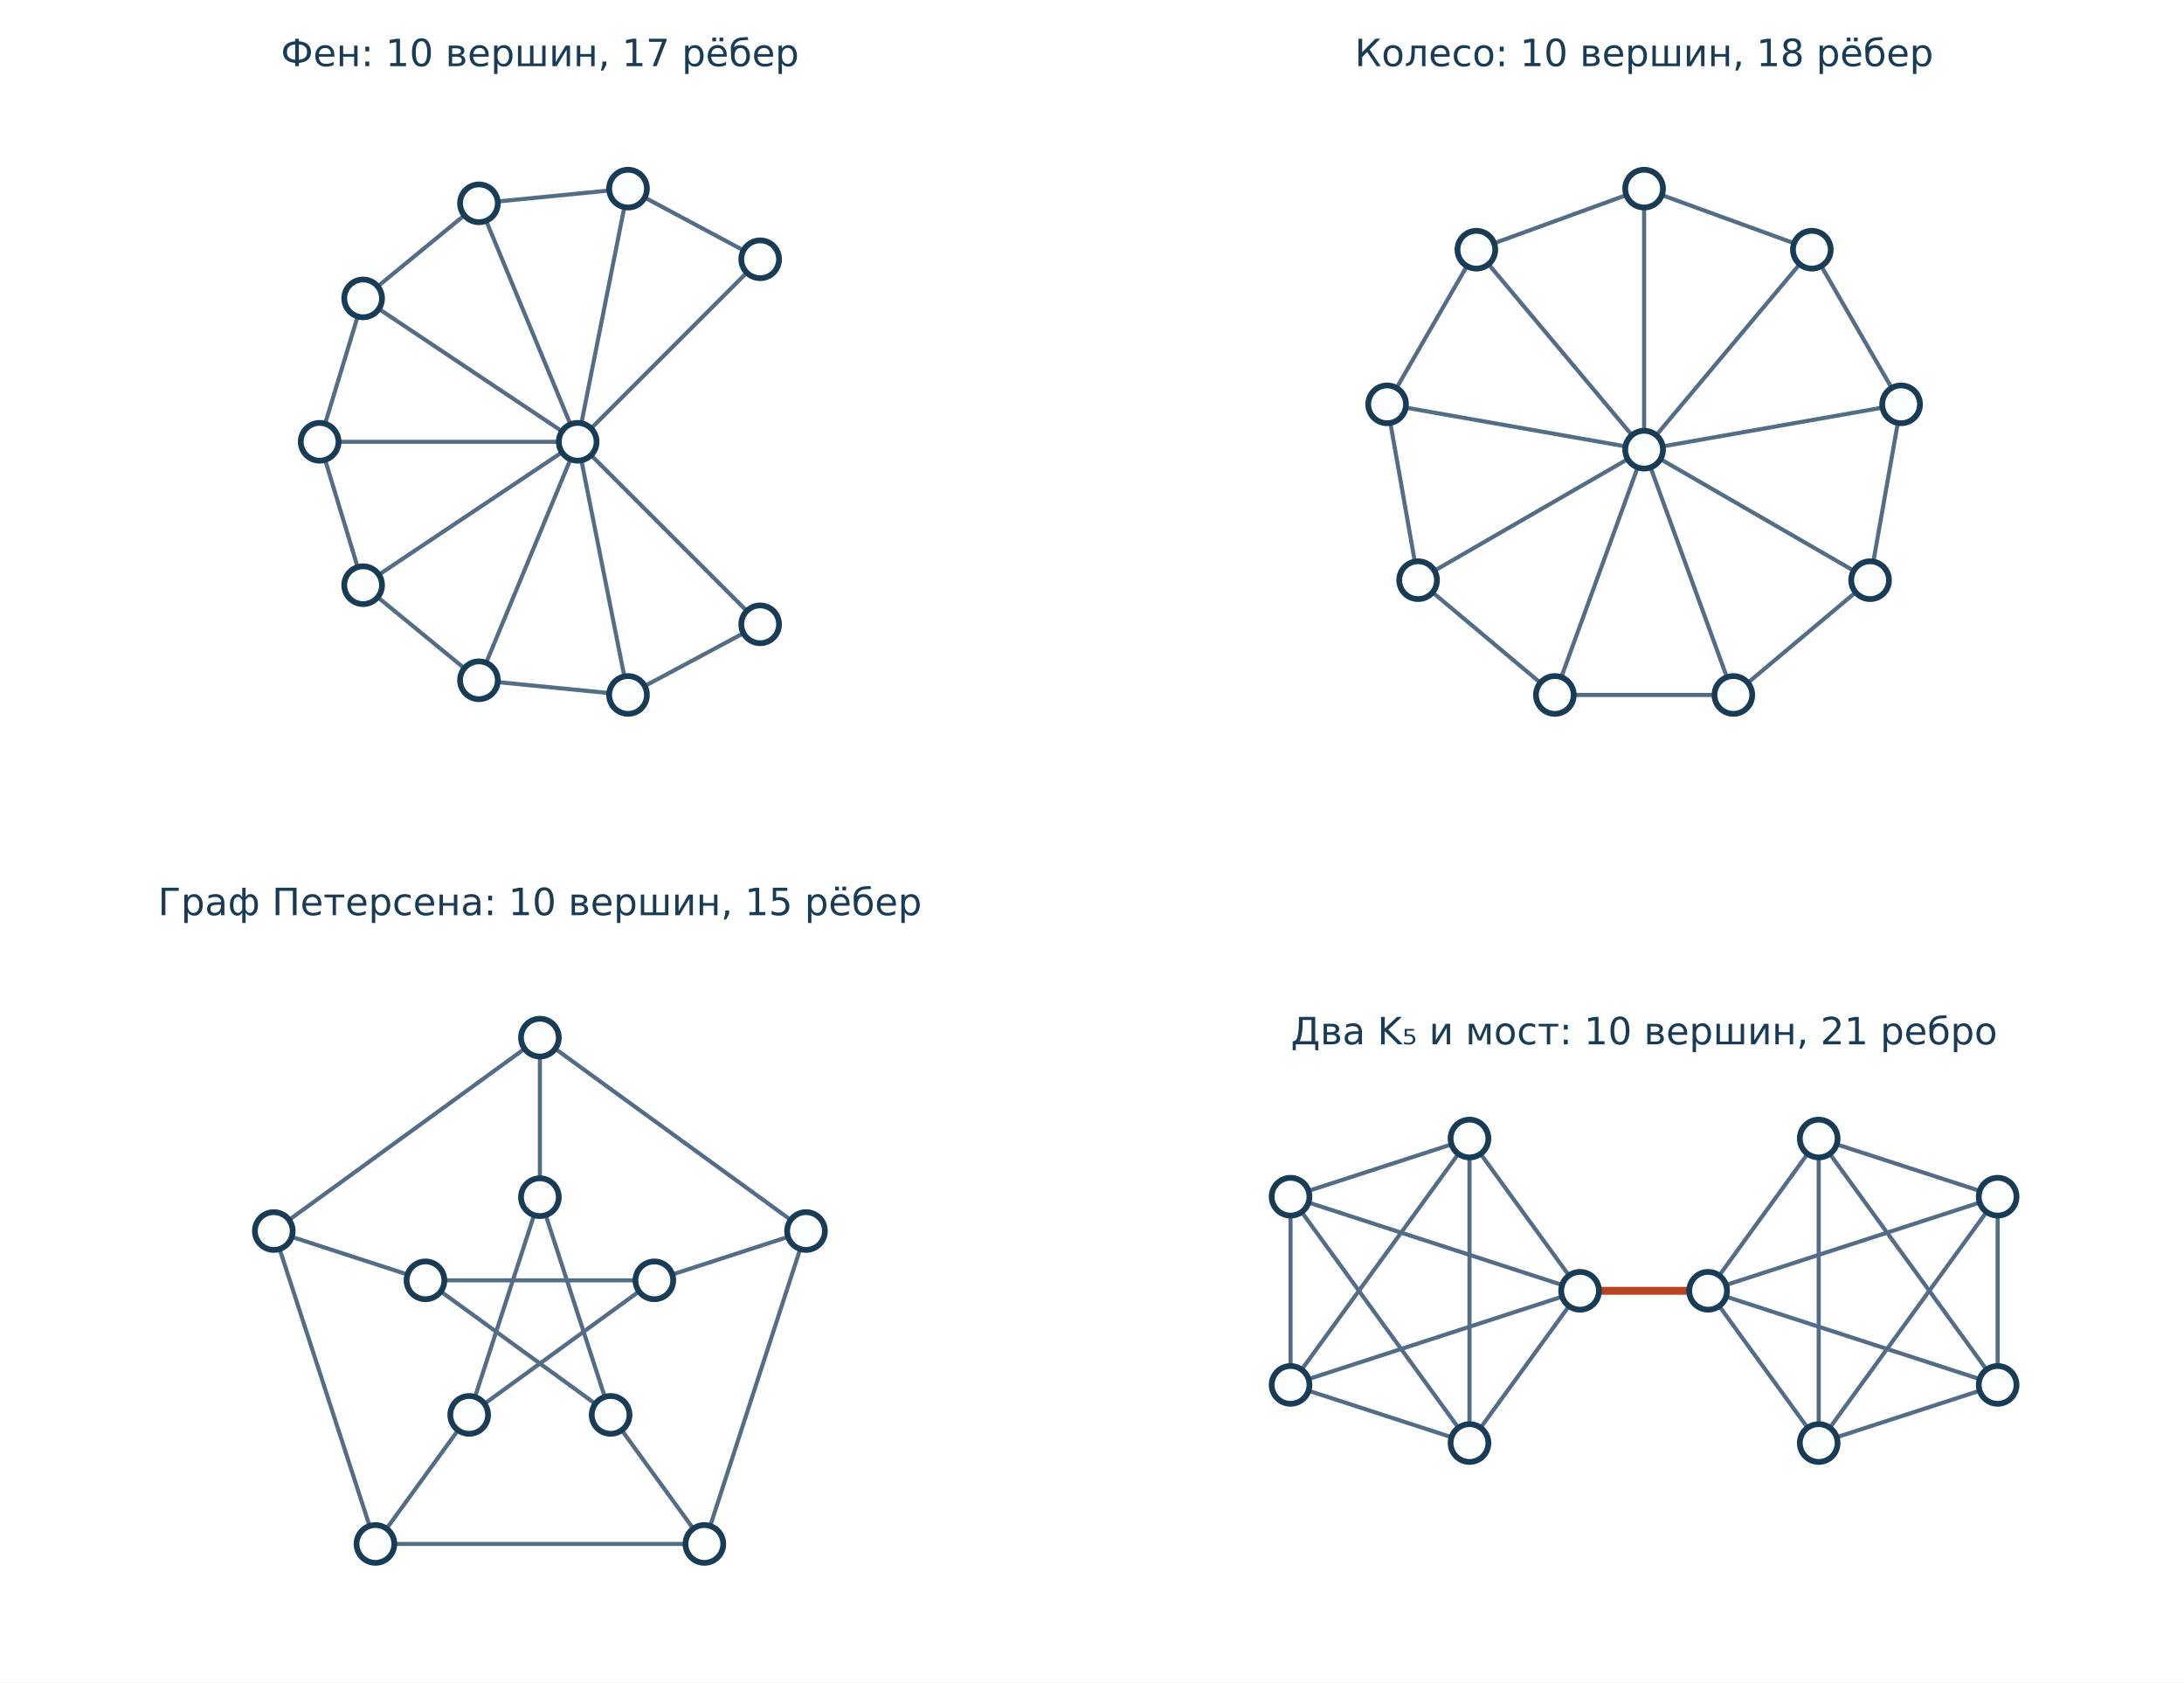
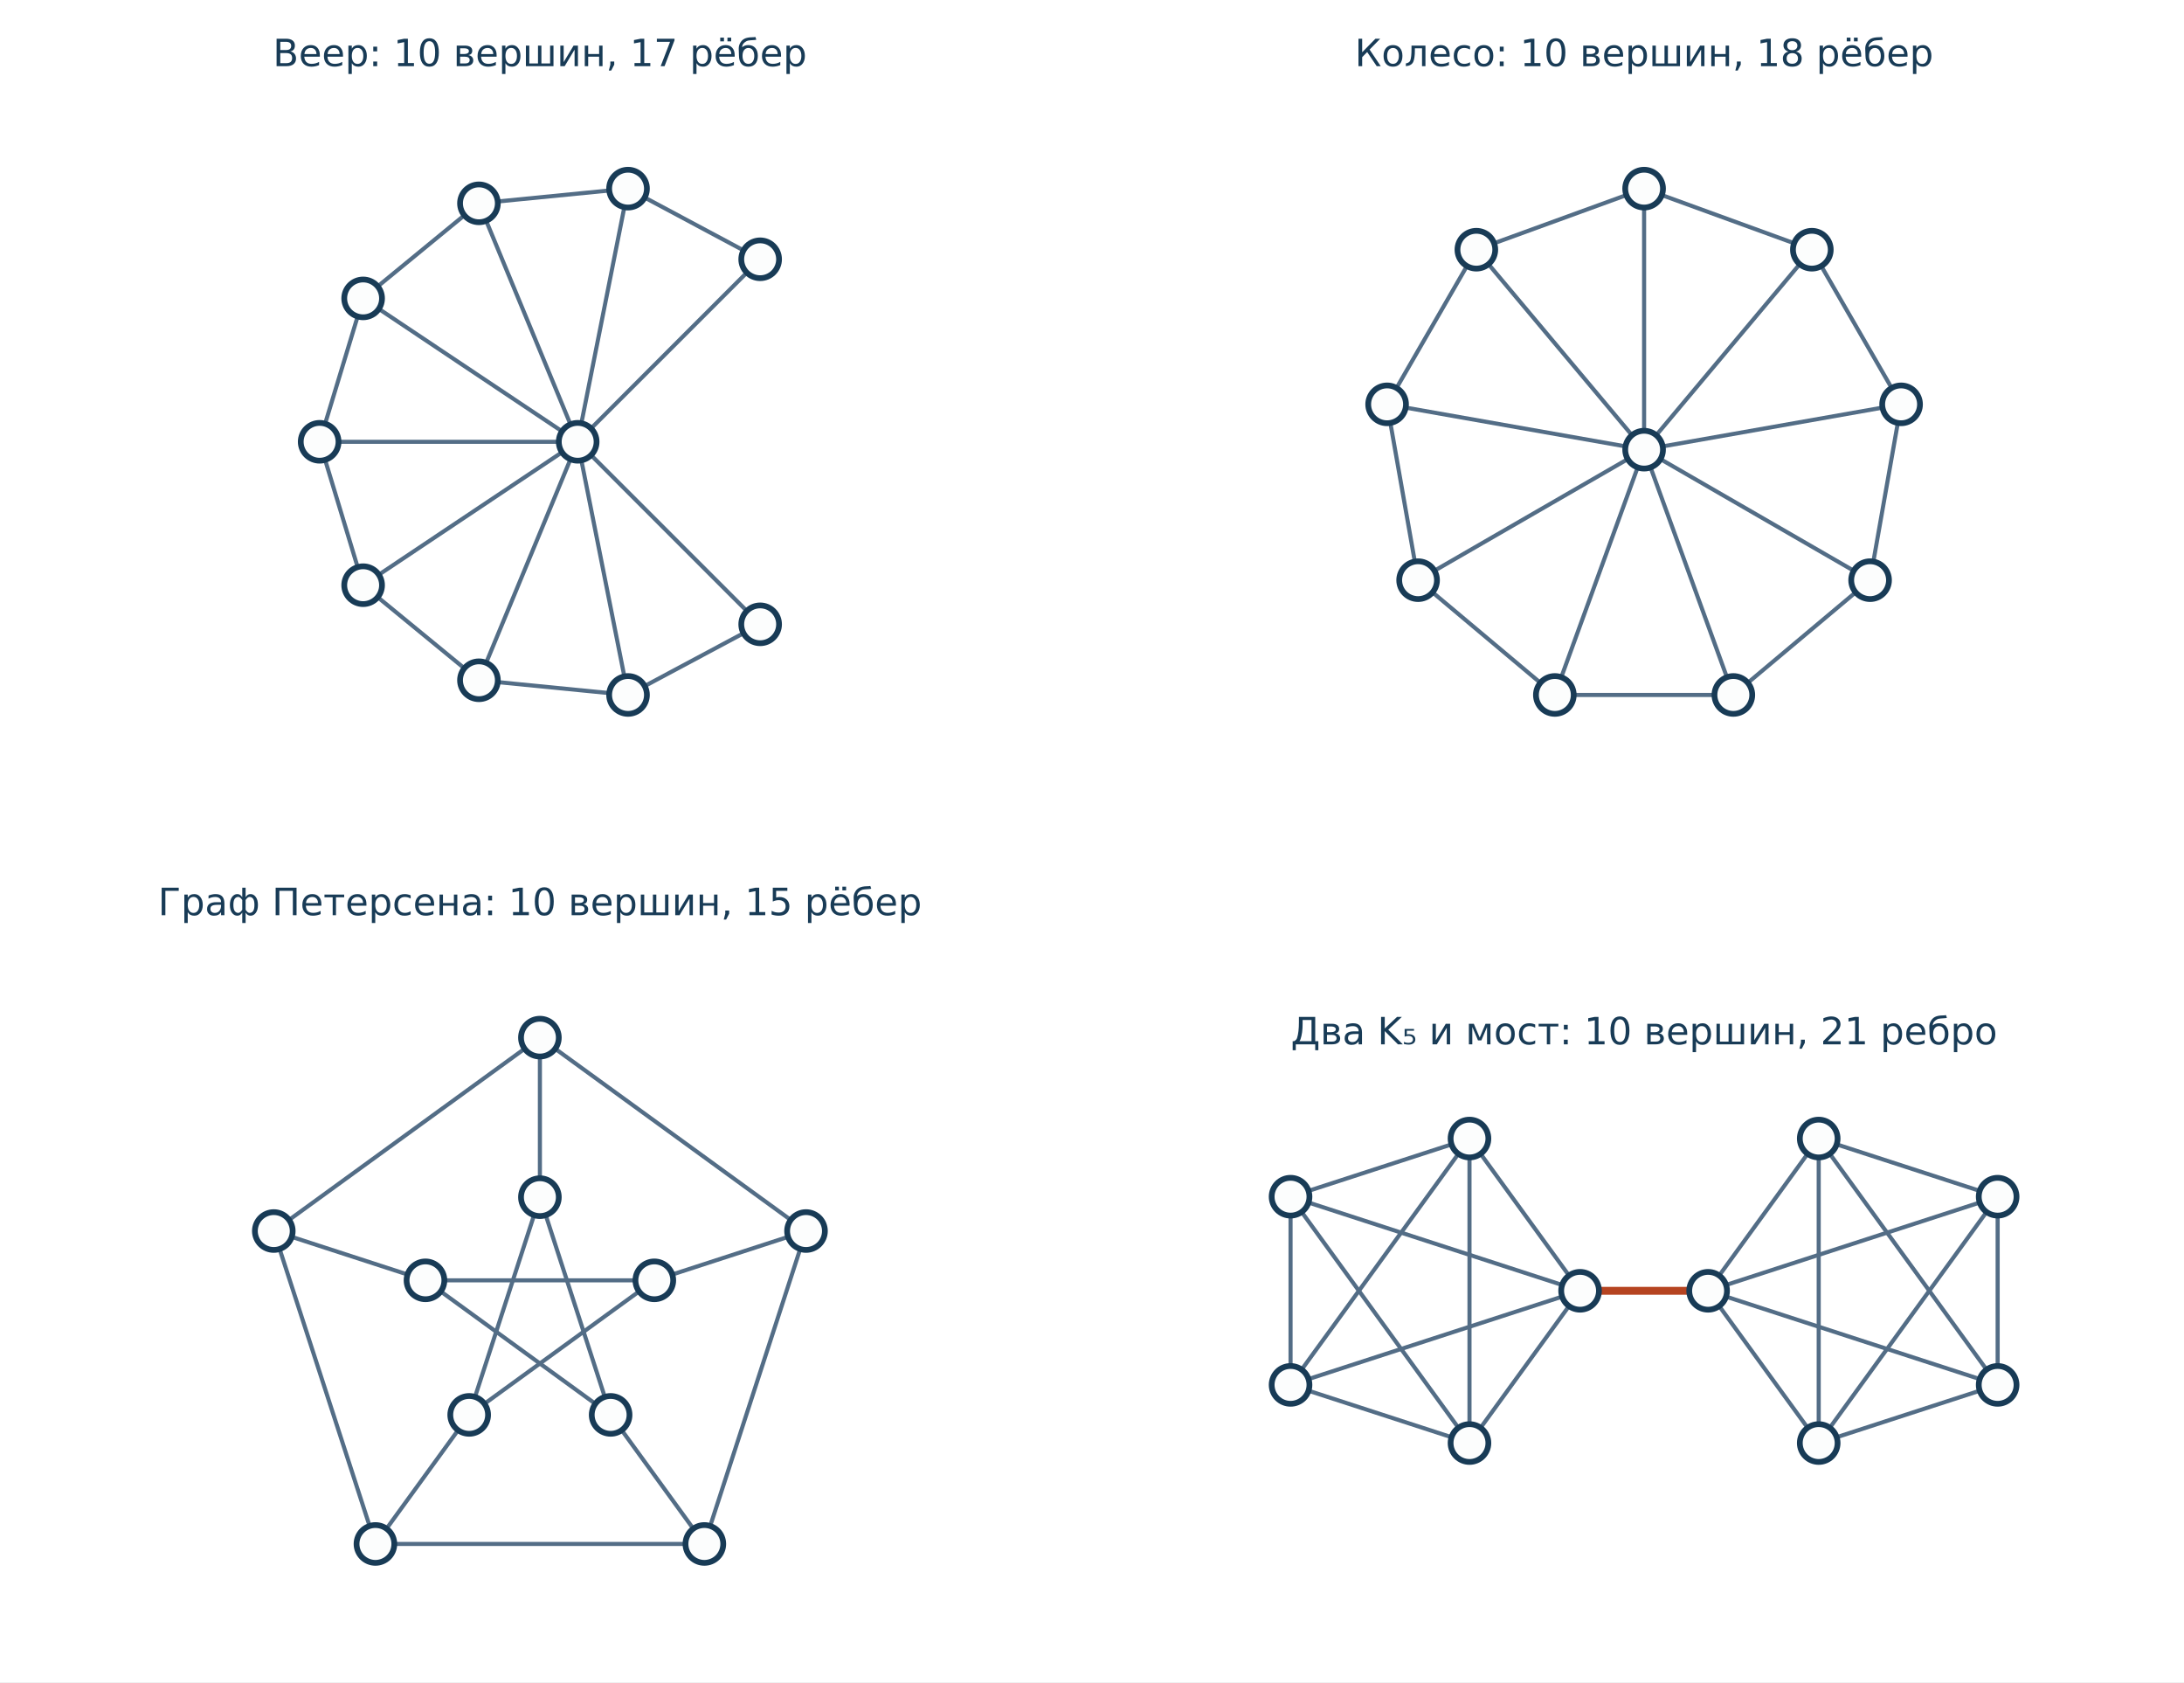
<svg xmlns="http://www.w3.org/2000/svg" xmlns:xlink="http://www.w3.org/1999/xlink" width="720pt" height="554.4pt" viewBox="0 0 720 554.4" version="1.1">
  <defs>
    <style type="text/css">*{stroke-linejoin: round; stroke-linecap: butt}</style>
  </defs>
  <g id="figure_1">
    <g id="patch_1">
      <path d="M 0 554.4  L 720 554.4  L 720 0  L 0 0  z " style="fill: #ffffff" />
    </g>
    <g id="axes_1">
      <g id="line2d_1">
        <path d="M 190.448 145.608  L 250.603 85.453  " clip-path="url(#p3dfa7c9fc0)" style="fill: none; stroke: #536d86; stroke-width: 1.35; stroke-linecap: square" />
      </g>
      <g id="line2d_2">
        <path d="M 190.448 145.608  L 207.044 62.17  " clip-path="url(#p3dfa7c9fc0)" style="fill: none; stroke: #536d86; stroke-width: 1.35; stroke-linecap: square" />
      </g>
      <g id="line2d_3">
        <path d="M 190.448 145.608  L 157.892 67.012  " clip-path="url(#p3dfa7c9fc0)" style="fill: none; stroke: #536d86; stroke-width: 1.35; stroke-linecap: square" />
      </g>
      <g id="line2d_4">
        <path d="M 190.448 145.608  L 119.713 98.344  " clip-path="url(#p3dfa7c9fc0)" style="fill: none; stroke: #536d86; stroke-width: 1.35; stroke-linecap: square" />
      </g>
      <g id="line2d_5">
        <path d="M 190.448 145.608  L 105.376 145.608  " clip-path="url(#p3dfa7c9fc0)" style="fill: none; stroke: #536d86; stroke-width: 1.35; stroke-linecap: square" />
      </g>
      <g id="line2d_6">
        <path d="M 190.448 145.608  L 119.713 192.872  " clip-path="url(#p3dfa7c9fc0)" style="fill: none; stroke: #536d86; stroke-width: 1.35; stroke-linecap: square" />
      </g>
      <g id="line2d_7">
        <path d="M 190.448 145.608  L 157.892 224.204  " clip-path="url(#p3dfa7c9fc0)" style="fill: none; stroke: #536d86; stroke-width: 1.35; stroke-linecap: square" />
      </g>
      <g id="line2d_8">
        <path d="M 190.448 145.608  L 207.044 229.046  " clip-path="url(#p3dfa7c9fc0)" style="fill: none; stroke: #536d86; stroke-width: 1.35; stroke-linecap: square" />
      </g>
      <g id="line2d_9">
        <path d="M 190.448 145.608  L 250.603 205.763  " clip-path="url(#p3dfa7c9fc0)" style="fill: none; stroke: #536d86; stroke-width: 1.35; stroke-linecap: square" />
      </g>
      <g id="line2d_10">
        <path d="M 250.603 85.453  L 207.044 62.17  " clip-path="url(#p3dfa7c9fc0)" style="fill: none; stroke: #536d86; stroke-width: 1.35; stroke-linecap: square" />
      </g>
      <g id="line2d_11">
        <path d="M 207.044 62.17  L 157.892 67.012  " clip-path="url(#p3dfa7c9fc0)" style="fill: none; stroke: #536d86; stroke-width: 1.35; stroke-linecap: square" />
      </g>
      <g id="line2d_12">
        <path d="M 157.892 67.012  L 119.713 98.344  " clip-path="url(#p3dfa7c9fc0)" style="fill: none; stroke: #536d86; stroke-width: 1.35; stroke-linecap: square" />
      </g>
      <g id="line2d_13">
        <path d="M 119.713 98.344  L 105.376 145.608  " clip-path="url(#p3dfa7c9fc0)" style="fill: none; stroke: #536d86; stroke-width: 1.35; stroke-linecap: square" />
      </g>
      <g id="line2d_14">
        <path d="M 105.376 145.608  L 119.713 192.872  " clip-path="url(#p3dfa7c9fc0)" style="fill: none; stroke: #536d86; stroke-width: 1.35; stroke-linecap: square" />
      </g>
      <g id="line2d_15">
        <path d="M 119.713 192.872  L 157.892 224.204  " clip-path="url(#p3dfa7c9fc0)" style="fill: none; stroke: #536d86; stroke-width: 1.35; stroke-linecap: square" />
      </g>
      <g id="line2d_16">
        <path d="M 157.892 224.204  L 207.044 229.046  " clip-path="url(#p3dfa7c9fc0)" style="fill: none; stroke: #536d86; stroke-width: 1.35; stroke-linecap: square" />
      </g>
      <g id="line2d_17">
        <path d="M 207.044 229.046  L 250.603 205.763  " clip-path="url(#p3dfa7c9fc0)" style="fill: none; stroke: #536d86; stroke-width: 1.35; stroke-linecap: square" />
      </g>
      <g id="PathCollection_1">
        <defs>
          <path id="mf66aabf377" d="M 0 6.225  C 1.651 6.225 3.234 5.569 4.402 4.402  C 5.569 3.234 6.225 1.651 6.225 0  C 6.225 -1.651 5.569 -3.234 4.402 -4.402  C 3.234 -5.569 1.651 -6.225 0 -6.225  C -1.651 -6.225 -3.234 -5.569 -4.402 -4.402  C -5.569 -3.234 -6.225 -1.651 -6.225 0  C -6.225 1.651 -5.569 3.234 -4.402 4.402  C -3.234 5.569 -1.651 6.225 0 6.225  z " style="stroke: #183b56; stroke-width: 1.9" />
        </defs>
        <g clip-path="url(#p3dfa7c9fc0)">
          <use xlink:href="#mf66aabf377" x="190.448" y="145.608" style="fill: #fcfdfd; stroke: #183b56; stroke-width: 1.9" />
          <use xlink:href="#mf66aabf377" x="250.603" y="85.453" style="fill: #fcfdfd; stroke: #183b56; stroke-width: 1.9" />
          <use xlink:href="#mf66aabf377" x="207.044" y="62.17" style="fill: #fcfdfd; stroke: #183b56; stroke-width: 1.9" />
          <use xlink:href="#mf66aabf377" x="157.892" y="67.012" style="fill: #fcfdfd; stroke: #183b56; stroke-width: 1.9" />
          <use xlink:href="#mf66aabf377" x="119.713" y="98.344" style="fill: #fcfdfd; stroke: #183b56; stroke-width: 1.9" />
          <use xlink:href="#mf66aabf377" x="105.376" y="145.608" style="fill: #fcfdfd; stroke: #183b56; stroke-width: 1.9" />
          <use xlink:href="#mf66aabf377" x="119.713" y="192.872" style="fill: #fcfdfd; stroke: #183b56; stroke-width: 1.9" />
          <use xlink:href="#mf66aabf377" x="157.892" y="224.204" style="fill: #fcfdfd; stroke: #183b56; stroke-width: 1.9" />
          <use xlink:href="#mf66aabf377" x="207.044" y="229.046" style="fill: #fcfdfd; stroke: #183b56; stroke-width: 1.9" />
          <use xlink:href="#mf66aabf377" x="250.603" y="205.763" style="fill: #fcfdfd; stroke: #183b56; stroke-width: 1.9" />
        </g>
      </g>
      <g id="text_1">
-         <text style="font-size: 12.4px; font-family: 'DejaVu Sans'; text-anchor: middle; fill: #183b56" x="177.989" y="21.808" transform="rotate(-0 177.9892 21.808)">Фен: 10 вершин, 17 рёбер</text>
+         <text style="font-size: 12.4px; font-family: 'DejaVu Sans'; text-anchor: middle; fill: #183b56" x="177.989" y="21.808" transform="rotate(-0 177.9892 21.808)">Веер: 10 вершин, 17 рёбер</text>
      </g>
    </g>
    <g id="axes_2">
      <g id="line2d_18">
        <path d="M 542.011 148.202  L 542.011 62.17  " clip-path="url(#p32f023a377)" style="fill: none; stroke: #536d86; stroke-width: 1.35; stroke-linecap: square" />
      </g>
      <g id="line2d_19">
        <path d="M 542.011 148.202  L 486.711 82.298  " clip-path="url(#p32f023a377)" style="fill: none; stroke: #536d86; stroke-width: 1.35; stroke-linecap: square" />
      </g>
      <g id="line2d_20">
        <path d="M 542.011 148.202  L 457.286 133.263  " clip-path="url(#p32f023a377)" style="fill: none; stroke: #536d86; stroke-width: 1.35; stroke-linecap: square" />
      </g>
      <g id="line2d_21">
        <path d="M 542.011 148.202  L 467.505 191.218  " clip-path="url(#p32f023a377)" style="fill: none; stroke: #536d86; stroke-width: 1.35; stroke-linecap: square" />
      </g>
      <g id="line2d_22">
        <path d="M 542.011 148.202  L 512.586 229.046  " clip-path="url(#p32f023a377)" style="fill: none; stroke: #536d86; stroke-width: 1.35; stroke-linecap: square" />
      </g>
      <g id="line2d_23">
        <path d="M 542.011 148.202  L 571.435 229.046  " clip-path="url(#p32f023a377)" style="fill: none; stroke: #536d86; stroke-width: 1.35; stroke-linecap: square" />
      </g>
      <g id="line2d_24">
        <path d="M 542.011 148.202  L 616.516 191.218  " clip-path="url(#p32f023a377)" style="fill: none; stroke: #536d86; stroke-width: 1.35; stroke-linecap: square" />
      </g>
      <g id="line2d_25">
        <path d="M 542.011 148.202  L 626.735 133.263  " clip-path="url(#p32f023a377)" style="fill: none; stroke: #536d86; stroke-width: 1.35; stroke-linecap: square" />
      </g>
      <g id="line2d_26">
        <path d="M 542.011 148.202  L 597.311 82.298  " clip-path="url(#p32f023a377)" style="fill: none; stroke: #536d86; stroke-width: 1.35; stroke-linecap: square" />
      </g>
      <g id="line2d_27">
        <path d="M 542.011 62.17  L 486.711 82.298  " clip-path="url(#p32f023a377)" style="fill: none; stroke: #536d86; stroke-width: 1.35; stroke-linecap: square" />
      </g>
      <g id="line2d_28">
        <path d="M 486.711 82.298  L 457.286 133.263  " clip-path="url(#p32f023a377)" style="fill: none; stroke: #536d86; stroke-width: 1.35; stroke-linecap: square" />
      </g>
      <g id="line2d_29">
        <path d="M 457.286 133.263  L 467.505 191.218  " clip-path="url(#p32f023a377)" style="fill: none; stroke: #536d86; stroke-width: 1.35; stroke-linecap: square" />
      </g>
      <g id="line2d_30">
        <path d="M 467.505 191.218  L 512.586 229.046  " clip-path="url(#p32f023a377)" style="fill: none; stroke: #536d86; stroke-width: 1.35; stroke-linecap: square" />
      </g>
      <g id="line2d_31">
        <path d="M 512.586 229.046  L 571.435 229.046  " clip-path="url(#p32f023a377)" style="fill: none; stroke: #536d86; stroke-width: 1.35; stroke-linecap: square" />
      </g>
      <g id="line2d_32">
        <path d="M 571.435 229.046  L 616.516 191.218  " clip-path="url(#p32f023a377)" style="fill: none; stroke: #536d86; stroke-width: 1.35; stroke-linecap: square" />
      </g>
      <g id="line2d_33">
        <path d="M 616.516 191.218  L 626.735 133.263  " clip-path="url(#p32f023a377)" style="fill: none; stroke: #536d86; stroke-width: 1.35; stroke-linecap: square" />
      </g>
      <g id="line2d_34">
        <path d="M 626.735 133.263  L 597.311 82.298  " clip-path="url(#p32f023a377)" style="fill: none; stroke: #536d86; stroke-width: 1.35; stroke-linecap: square" />
      </g>
      <g id="line2d_35">
        <path d="M 597.311 82.298  L 542.011 62.17  " clip-path="url(#p32f023a377)" style="fill: none; stroke: #536d86; stroke-width: 1.35; stroke-linecap: square" />
      </g>
      <g id="PathCollection_2">
        <g clip-path="url(#p32f023a377)">
          <use xlink:href="#mf66aabf377" x="542.011" y="148.202" style="fill: #fcfdfd; stroke: #183b56; stroke-width: 1.9" />
          <use xlink:href="#mf66aabf377" x="542.011" y="62.17" style="fill: #fcfdfd; stroke: #183b56; stroke-width: 1.9" />
          <use xlink:href="#mf66aabf377" x="486.711" y="82.298" style="fill: #fcfdfd; stroke: #183b56; stroke-width: 1.9" />
          <use xlink:href="#mf66aabf377" x="457.286" y="133.263" style="fill: #fcfdfd; stroke: #183b56; stroke-width: 1.9" />
          <use xlink:href="#mf66aabf377" x="467.505" y="191.218" style="fill: #fcfdfd; stroke: #183b56; stroke-width: 1.9" />
          <use xlink:href="#mf66aabf377" x="512.586" y="229.046" style="fill: #fcfdfd; stroke: #183b56; stroke-width: 1.9" />
          <use xlink:href="#mf66aabf377" x="571.435" y="229.046" style="fill: #fcfdfd; stroke: #183b56; stroke-width: 1.9" />
          <use xlink:href="#mf66aabf377" x="616.516" y="191.218" style="fill: #fcfdfd; stroke: #183b56; stroke-width: 1.9" />
          <use xlink:href="#mf66aabf377" x="626.735" y="133.263" style="fill: #fcfdfd; stroke: #183b56; stroke-width: 1.9" />
          <use xlink:href="#mf66aabf377" x="597.311" y="82.298" style="fill: #fcfdfd; stroke: #183b56; stroke-width: 1.9" />
        </g>
      </g>
      <g id="text_2">
        <text style="font-size: 12.4px; font-family: 'DejaVu Sans'; text-anchor: middle; fill: #183b56" x="542.011" y="21.808" transform="rotate(-0 542.0108 21.808)">Колесо: 10 вершин, 18 рёбер</text>
      </g>
    </g>
    <g id="axes_3">
      <g id="line2d_36">
        <path d="M 177.989 341.986  L 90.258 405.727  " clip-path="url(#p485dff8312)" style="fill: none; stroke: #536d86; stroke-width: 1.35; stroke-linecap: square" />
      </g>
      <g id="line2d_37">
        <path d="M 90.258 405.727  L 123.768 508.861  " clip-path="url(#p485dff8312)" style="fill: none; stroke: #536d86; stroke-width: 1.35; stroke-linecap: square" />
      </g>
      <g id="line2d_38">
        <path d="M 123.768 508.861  L 232.21 508.861  " clip-path="url(#p485dff8312)" style="fill: none; stroke: #536d86; stroke-width: 1.35; stroke-linecap: square" />
      </g>
      <g id="line2d_39">
        <path d="M 232.21 508.861  L 265.721 405.727  " clip-path="url(#p485dff8312)" style="fill: none; stroke: #536d86; stroke-width: 1.35; stroke-linecap: square" />
      </g>
      <g id="line2d_40">
        <path d="M 265.721 405.727  L 177.989 341.986  " clip-path="url(#p485dff8312)" style="fill: none; stroke: #536d86; stroke-width: 1.35; stroke-linecap: square" />
      </g>
      <g id="line2d_41">
        <path d="M 177.989 341.986  L 177.989 394.567  " clip-path="url(#p485dff8312)" style="fill: none; stroke: #536d86; stroke-width: 1.35; stroke-linecap: square" />
      </g>
      <g id="line2d_42">
        <path d="M 90.258 405.727  L 140.265 421.975  " clip-path="url(#p485dff8312)" style="fill: none; stroke: #536d86; stroke-width: 1.35; stroke-linecap: square" />
      </g>
      <g id="line2d_43">
        <path d="M 123.768 508.861  L 154.674 466.323  " clip-path="url(#p485dff8312)" style="fill: none; stroke: #536d86; stroke-width: 1.35; stroke-linecap: square" />
      </g>
      <g id="line2d_44">
        <path d="M 232.21 508.861  L 201.304 466.323  " clip-path="url(#p485dff8312)" style="fill: none; stroke: #536d86; stroke-width: 1.35; stroke-linecap: square" />
      </g>
      <g id="line2d_45">
        <path d="M 265.721 405.727  L 215.714 421.975  " clip-path="url(#p485dff8312)" style="fill: none; stroke: #536d86; stroke-width: 1.35; stroke-linecap: square" />
      </g>
      <g id="line2d_46">
        <path d="M 177.989 394.567  L 154.674 466.323  " clip-path="url(#p485dff8312)" style="fill: none; stroke: #536d86; stroke-width: 1.35; stroke-linecap: square" />
      </g>
      <g id="line2d_47">
        <path d="M 140.265 421.975  L 201.304 466.323  " clip-path="url(#p485dff8312)" style="fill: none; stroke: #536d86; stroke-width: 1.35; stroke-linecap: square" />
      </g>
      <g id="line2d_48">
        <path d="M 154.674 466.323  L 215.714 421.975  " clip-path="url(#p485dff8312)" style="fill: none; stroke: #536d86; stroke-width: 1.35; stroke-linecap: square" />
      </g>
      <g id="line2d_49">
        <path d="M 201.304 466.323  L 177.989 394.567  " clip-path="url(#p485dff8312)" style="fill: none; stroke: #536d86; stroke-width: 1.35; stroke-linecap: square" />
      </g>
      <g id="line2d_50">
        <path d="M 215.714 421.975  L 140.265 421.975  " clip-path="url(#p485dff8312)" style="fill: none; stroke: #536d86; stroke-width: 1.35; stroke-linecap: square" />
      </g>
      <g id="PathCollection_3">
        <g clip-path="url(#p485dff8312)">
          <use xlink:href="#mf66aabf377" x="177.989" y="341.986" style="fill: #fcfdfd; stroke: #183b56; stroke-width: 1.9" />
          <use xlink:href="#mf66aabf377" x="90.258" y="405.727" style="fill: #fcfdfd; stroke: #183b56; stroke-width: 1.9" />
          <use xlink:href="#mf66aabf377" x="123.768" y="508.861" style="fill: #fcfdfd; stroke: #183b56; stroke-width: 1.9" />
          <use xlink:href="#mf66aabf377" x="232.21" y="508.861" style="fill: #fcfdfd; stroke: #183b56; stroke-width: 1.9" />
          <use xlink:href="#mf66aabf377" x="265.721" y="405.727" style="fill: #fcfdfd; stroke: #183b56; stroke-width: 1.9" />
          <use xlink:href="#mf66aabf377" x="177.989" y="394.567" style="fill: #fcfdfd; stroke: #183b56; stroke-width: 1.9" />
          <use xlink:href="#mf66aabf377" x="140.265" y="421.975" style="fill: #fcfdfd; stroke: #183b56; stroke-width: 1.9" />
          <use xlink:href="#mf66aabf377" x="154.674" y="466.323" style="fill: #fcfdfd; stroke: #183b56; stroke-width: 1.9" />
          <use xlink:href="#mf66aabf377" x="201.304" y="466.323" style="fill: #fcfdfd; stroke: #183b56; stroke-width: 1.9" />
          <use xlink:href="#mf66aabf377" x="215.714" y="421.975" style="fill: #fcfdfd; stroke: #183b56; stroke-width: 1.9" />
        </g>
      </g>
      <g id="text_3">
        <text style="font-size: 12.4px; font-family: 'DejaVu Sans'; text-anchor: middle; fill: #183b56" x="177.989" y="301.624" transform="rotate(-0 177.9892 301.624)">Граф Петерсена: 10 вершин, 15 рёбер</text>
      </g>
    </g>
    <g id="axes_4">
      <g id="line2d_51">
        <path d="M 484.447 375.244  L 425.457 394.411  " clip-path="url(#pfe8c5a7e0e)" style="fill: none; stroke: #536d86; stroke-width: 1.35; stroke-linecap: square" />
      </g>
      <g id="line2d_52">
        <path d="M 484.447 375.244  L 425.457 456.437  " clip-path="url(#pfe8c5a7e0e)" style="fill: none; stroke: #536d86; stroke-width: 1.35; stroke-linecap: square" />
      </g>
      <g id="line2d_53">
        <path d="M 484.447 375.244  L 484.447 475.604  " clip-path="url(#pfe8c5a7e0e)" style="fill: none; stroke: #536d86; stroke-width: 1.35; stroke-linecap: square" />
      </g>
      <g id="line2d_54">
        <path d="M 484.447 375.244  L 520.906 425.424  " clip-path="url(#pfe8c5a7e0e)" style="fill: none; stroke: #536d86; stroke-width: 1.35; stroke-linecap: square" />
      </g>
      <g id="line2d_55">
        <path d="M 425.457 394.411  L 425.457 456.437  " clip-path="url(#pfe8c5a7e0e)" style="fill: none; stroke: #536d86; stroke-width: 1.35; stroke-linecap: square" />
      </g>
      <g id="line2d_56">
        <path d="M 425.457 394.411  L 484.447 475.604  " clip-path="url(#pfe8c5a7e0e)" style="fill: none; stroke: #536d86; stroke-width: 1.35; stroke-linecap: square" />
      </g>
      <g id="line2d_57">
        <path d="M 425.457 394.411  L 520.906 425.424  " clip-path="url(#pfe8c5a7e0e)" style="fill: none; stroke: #536d86; stroke-width: 1.35; stroke-linecap: square" />
      </g>
      <g id="line2d_58">
        <path d="M 425.457 456.437  L 484.447 475.604  " clip-path="url(#pfe8c5a7e0e)" style="fill: none; stroke: #536d86; stroke-width: 1.35; stroke-linecap: square" />
      </g>
      <g id="line2d_59">
        <path d="M 425.457 456.437  L 520.906 425.424  " clip-path="url(#pfe8c5a7e0e)" style="fill: none; stroke: #536d86; stroke-width: 1.35; stroke-linecap: square" />
      </g>
      <g id="line2d_60">
        <path d="M 484.447 475.604  L 520.906 425.424  " clip-path="url(#pfe8c5a7e0e)" style="fill: none; stroke: #536d86; stroke-width: 1.35; stroke-linecap: square" />
      </g>
      <g id="line2d_61">
        <path d="M 563.116 425.424  L 599.574 475.604  " clip-path="url(#pfe8c5a7e0e)" style="fill: none; stroke: #536d86; stroke-width: 1.35; stroke-linecap: square" />
      </g>
      <g id="line2d_62">
        <path d="M 563.116 425.424  L 658.565 456.437  " clip-path="url(#pfe8c5a7e0e)" style="fill: none; stroke: #536d86; stroke-width: 1.35; stroke-linecap: square" />
      </g>
      <g id="line2d_63">
        <path d="M 563.116 425.424  L 658.565 394.411  " clip-path="url(#pfe8c5a7e0e)" style="fill: none; stroke: #536d86; stroke-width: 1.35; stroke-linecap: square" />
      </g>
      <g id="line2d_64">
        <path d="M 563.116 425.424  L 599.574 375.244  " clip-path="url(#pfe8c5a7e0e)" style="fill: none; stroke: #536d86; stroke-width: 1.35; stroke-linecap: square" />
      </g>
      <g id="line2d_65">
        <path d="M 599.574 475.604  L 658.565 456.437  " clip-path="url(#pfe8c5a7e0e)" style="fill: none; stroke: #536d86; stroke-width: 1.35; stroke-linecap: square" />
      </g>
      <g id="line2d_66">
        <path d="M 599.574 475.604  L 658.565 394.411  " clip-path="url(#pfe8c5a7e0e)" style="fill: none; stroke: #536d86; stroke-width: 1.35; stroke-linecap: square" />
      </g>
      <g id="line2d_67">
        <path d="M 599.574 475.604  L 599.574 375.244  " clip-path="url(#pfe8c5a7e0e)" style="fill: none; stroke: #536d86; stroke-width: 1.35; stroke-linecap: square" />
      </g>
      <g id="line2d_68">
        <path d="M 658.565 456.437  L 658.565 394.411  " clip-path="url(#pfe8c5a7e0e)" style="fill: none; stroke: #536d86; stroke-width: 1.35; stroke-linecap: square" />
      </g>
      <g id="line2d_69">
        <path d="M 658.565 456.437  L 599.574 375.244  " clip-path="url(#pfe8c5a7e0e)" style="fill: none; stroke: #536d86; stroke-width: 1.35; stroke-linecap: square" />
      </g>
      <g id="line2d_70">
        <path d="M 658.565 394.411  L 599.574 375.244  " clip-path="url(#pfe8c5a7e0e)" style="fill: none; stroke: #536d86; stroke-width: 1.35; stroke-linecap: square" />
      </g>
      <g id="line2d_71">
        <path d="M 520.906 425.424  L 563.116 425.424  " clip-path="url(#pfe8c5a7e0e)" style="fill: none; stroke: #b64421; stroke-width: 2.6; stroke-linecap: square" />
      </g>
      <g id="PathCollection_4">
        <g clip-path="url(#pfe8c5a7e0e)">
          <use xlink:href="#mf66aabf377" x="484.447" y="375.244" style="fill: #fcfdfd; stroke: #183b56; stroke-width: 1.9" />
          <use xlink:href="#mf66aabf377" x="425.457" y="394.411" style="fill: #fcfdfd; stroke: #183b56; stroke-width: 1.9" />
          <use xlink:href="#mf66aabf377" x="425.457" y="456.437" style="fill: #fcfdfd; stroke: #183b56; stroke-width: 1.9" />
          <use xlink:href="#mf66aabf377" x="484.447" y="475.604" style="fill: #fcfdfd; stroke: #183b56; stroke-width: 1.9" />
          <use xlink:href="#mf66aabf377" x="520.906" y="425.424" style="fill: #fcfdfd; stroke: #183b56; stroke-width: 1.9" />
          <use xlink:href="#mf66aabf377" x="563.116" y="425.424" style="fill: #fcfdfd; stroke: #183b56; stroke-width: 1.9" />
          <use xlink:href="#mf66aabf377" x="599.574" y="475.604" style="fill: #fcfdfd; stroke: #183b56; stroke-width: 1.9" />
          <use xlink:href="#mf66aabf377" x="658.565" y="456.437" style="fill: #fcfdfd; stroke: #183b56; stroke-width: 1.9" />
          <use xlink:href="#mf66aabf377" x="658.565" y="394.411" style="fill: #fcfdfd; stroke: #183b56; stroke-width: 1.9" />
          <use xlink:href="#mf66aabf377" x="599.574" y="375.244" style="fill: #fcfdfd; stroke: #183b56; stroke-width: 1.9" />
        </g>
      </g>
      <g id="text_4">
        <text style="font-size: 12.4px; font-family: 'DejaVu Sans'; text-anchor: middle; fill: #183b56" x="542.011" y="344.193" transform="rotate(-0 542.0108 344.193)">Два K₅ и мост: 10 вершин, 21 ребро</text>
      </g>
    </g>
  </g>
  <defs>
    <clipPath id="p3dfa7c9fc0">
      <rect x="85.044" y="38.808" width="185.891" height="213.6" />
    </clipPath>
    <clipPath id="p32f023a377">
      <rect x="433.563" y="38.808" width="216.895" height="213.6" />
    </clipPath>
    <clipPath id="p485dff8312">
      <rect x="65.693" y="318.624" width="224.592" height="213.6" />
    </clipPath>
    <clipPath id="pfe8c5a7e0e">
      <rect x="392.822" y="361.193" width="298.378" height="128.462" />
    </clipPath>
  </defs>
</svg>
